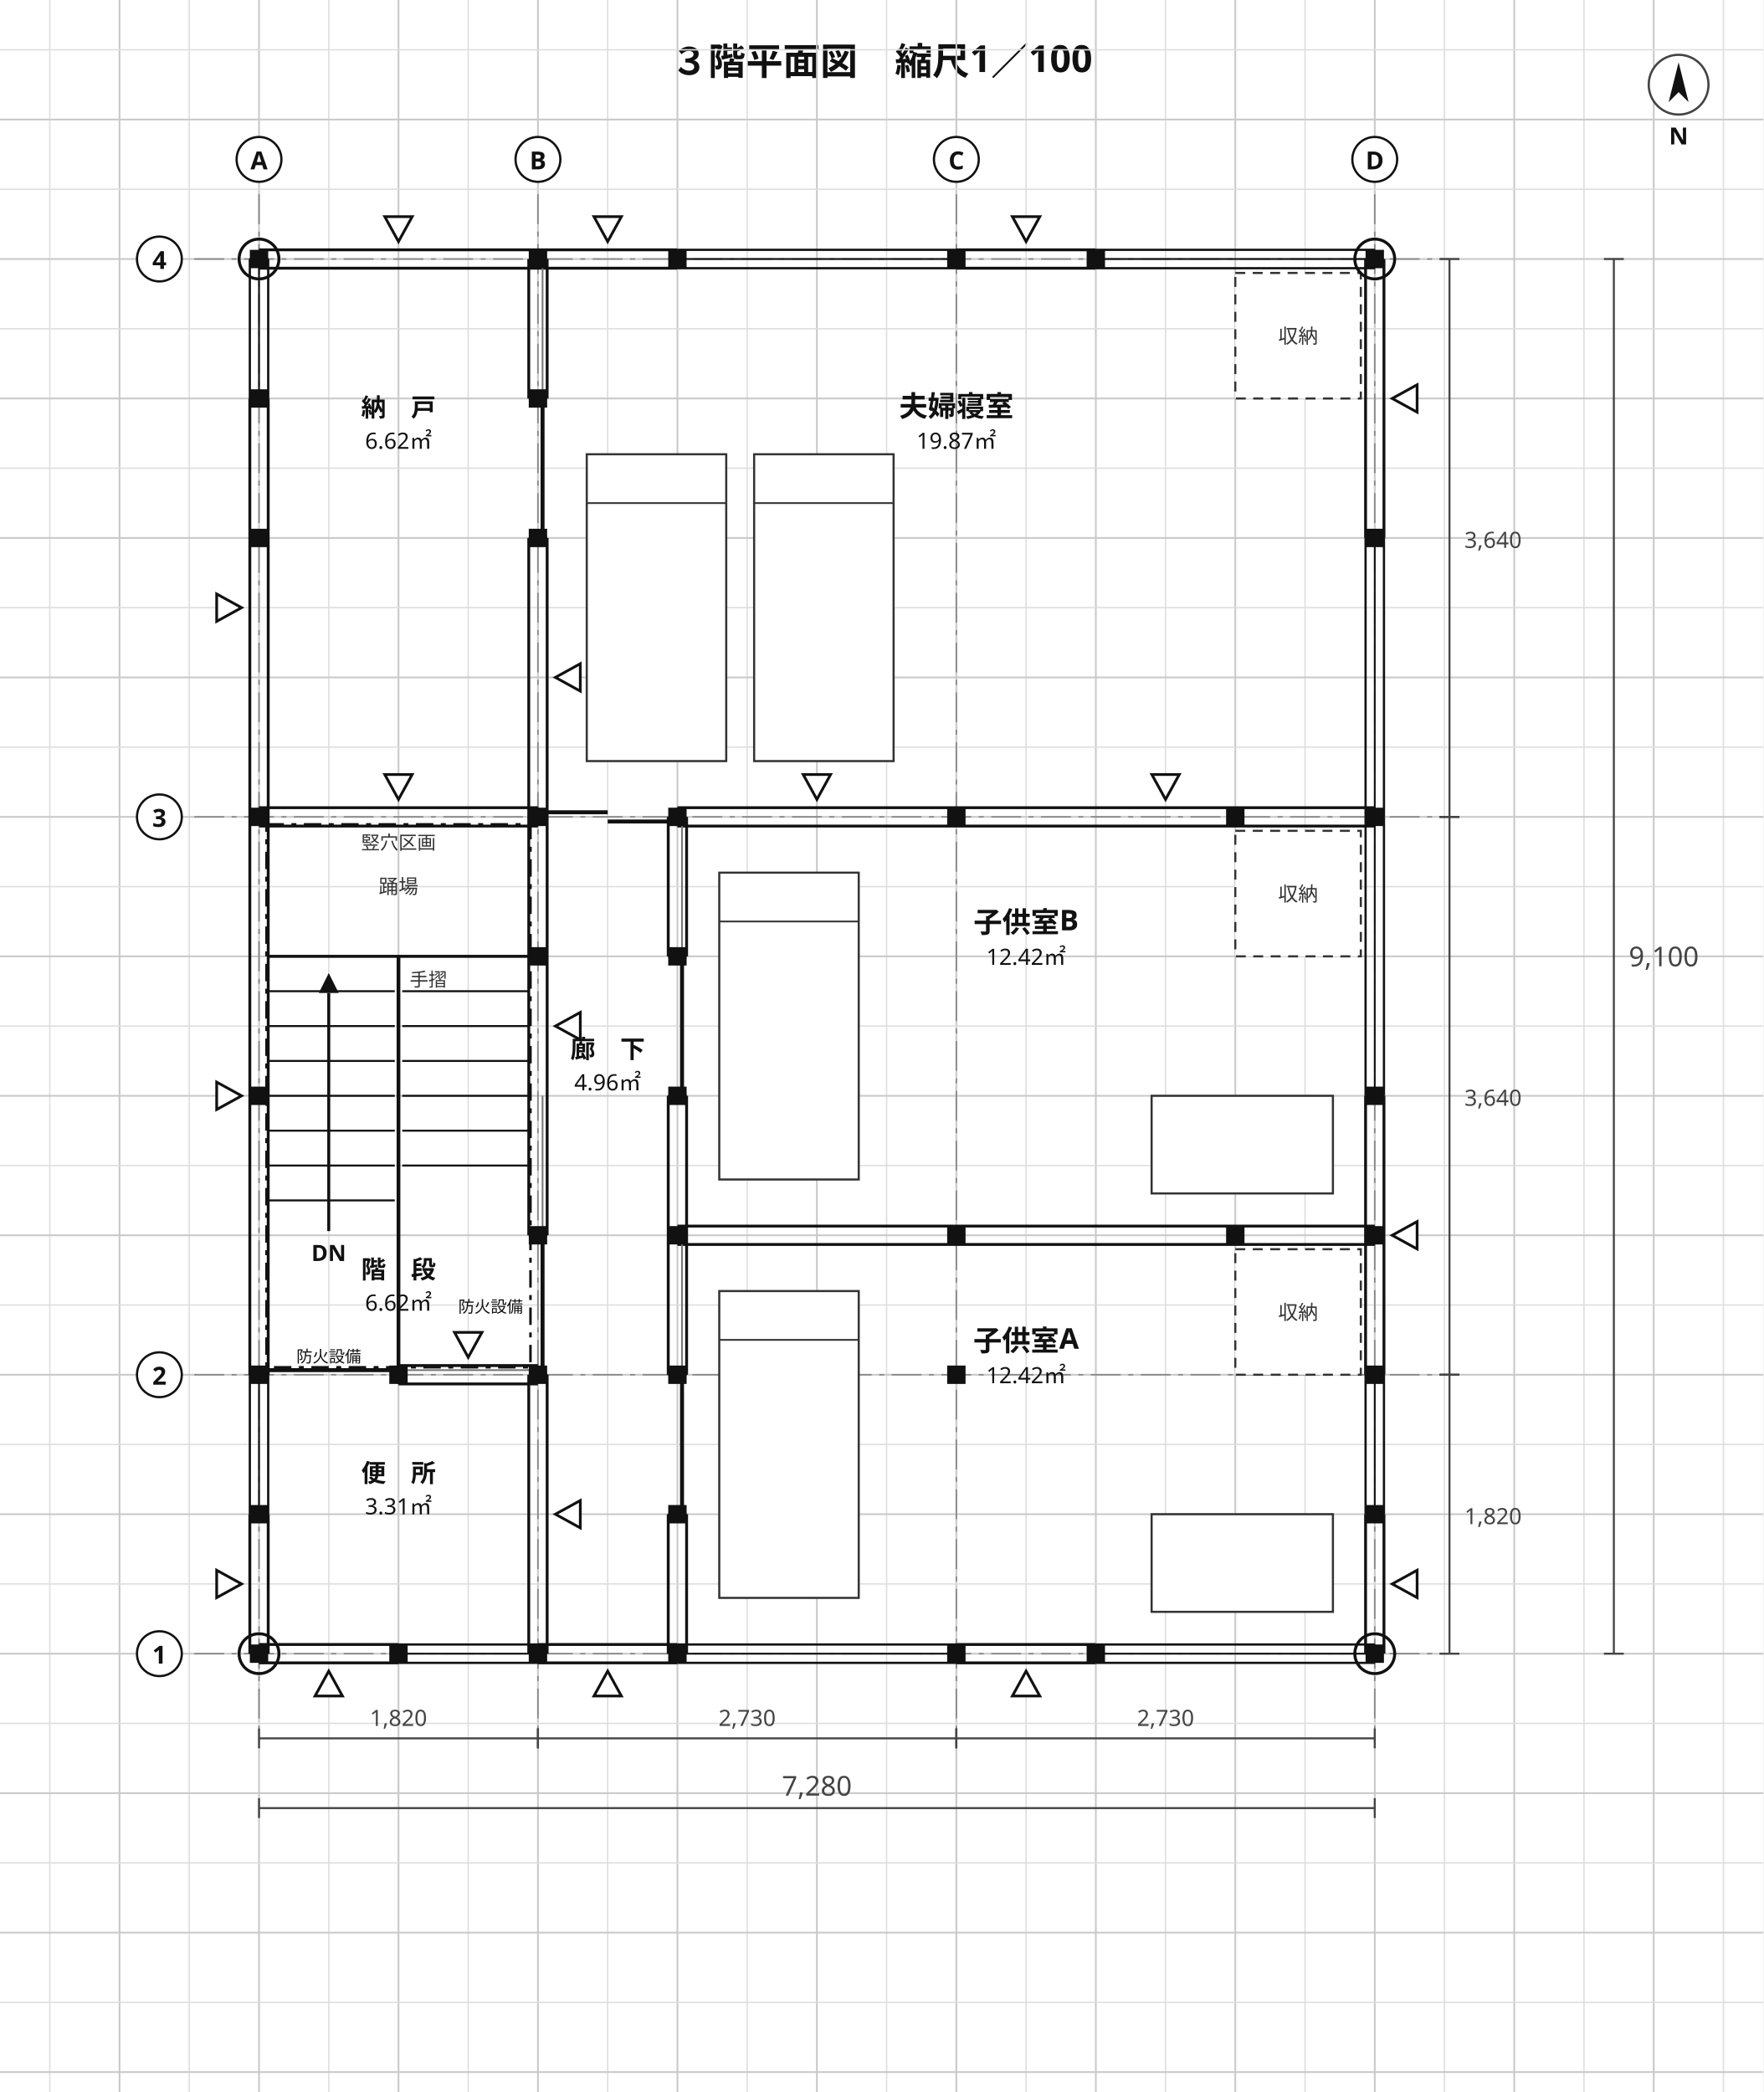
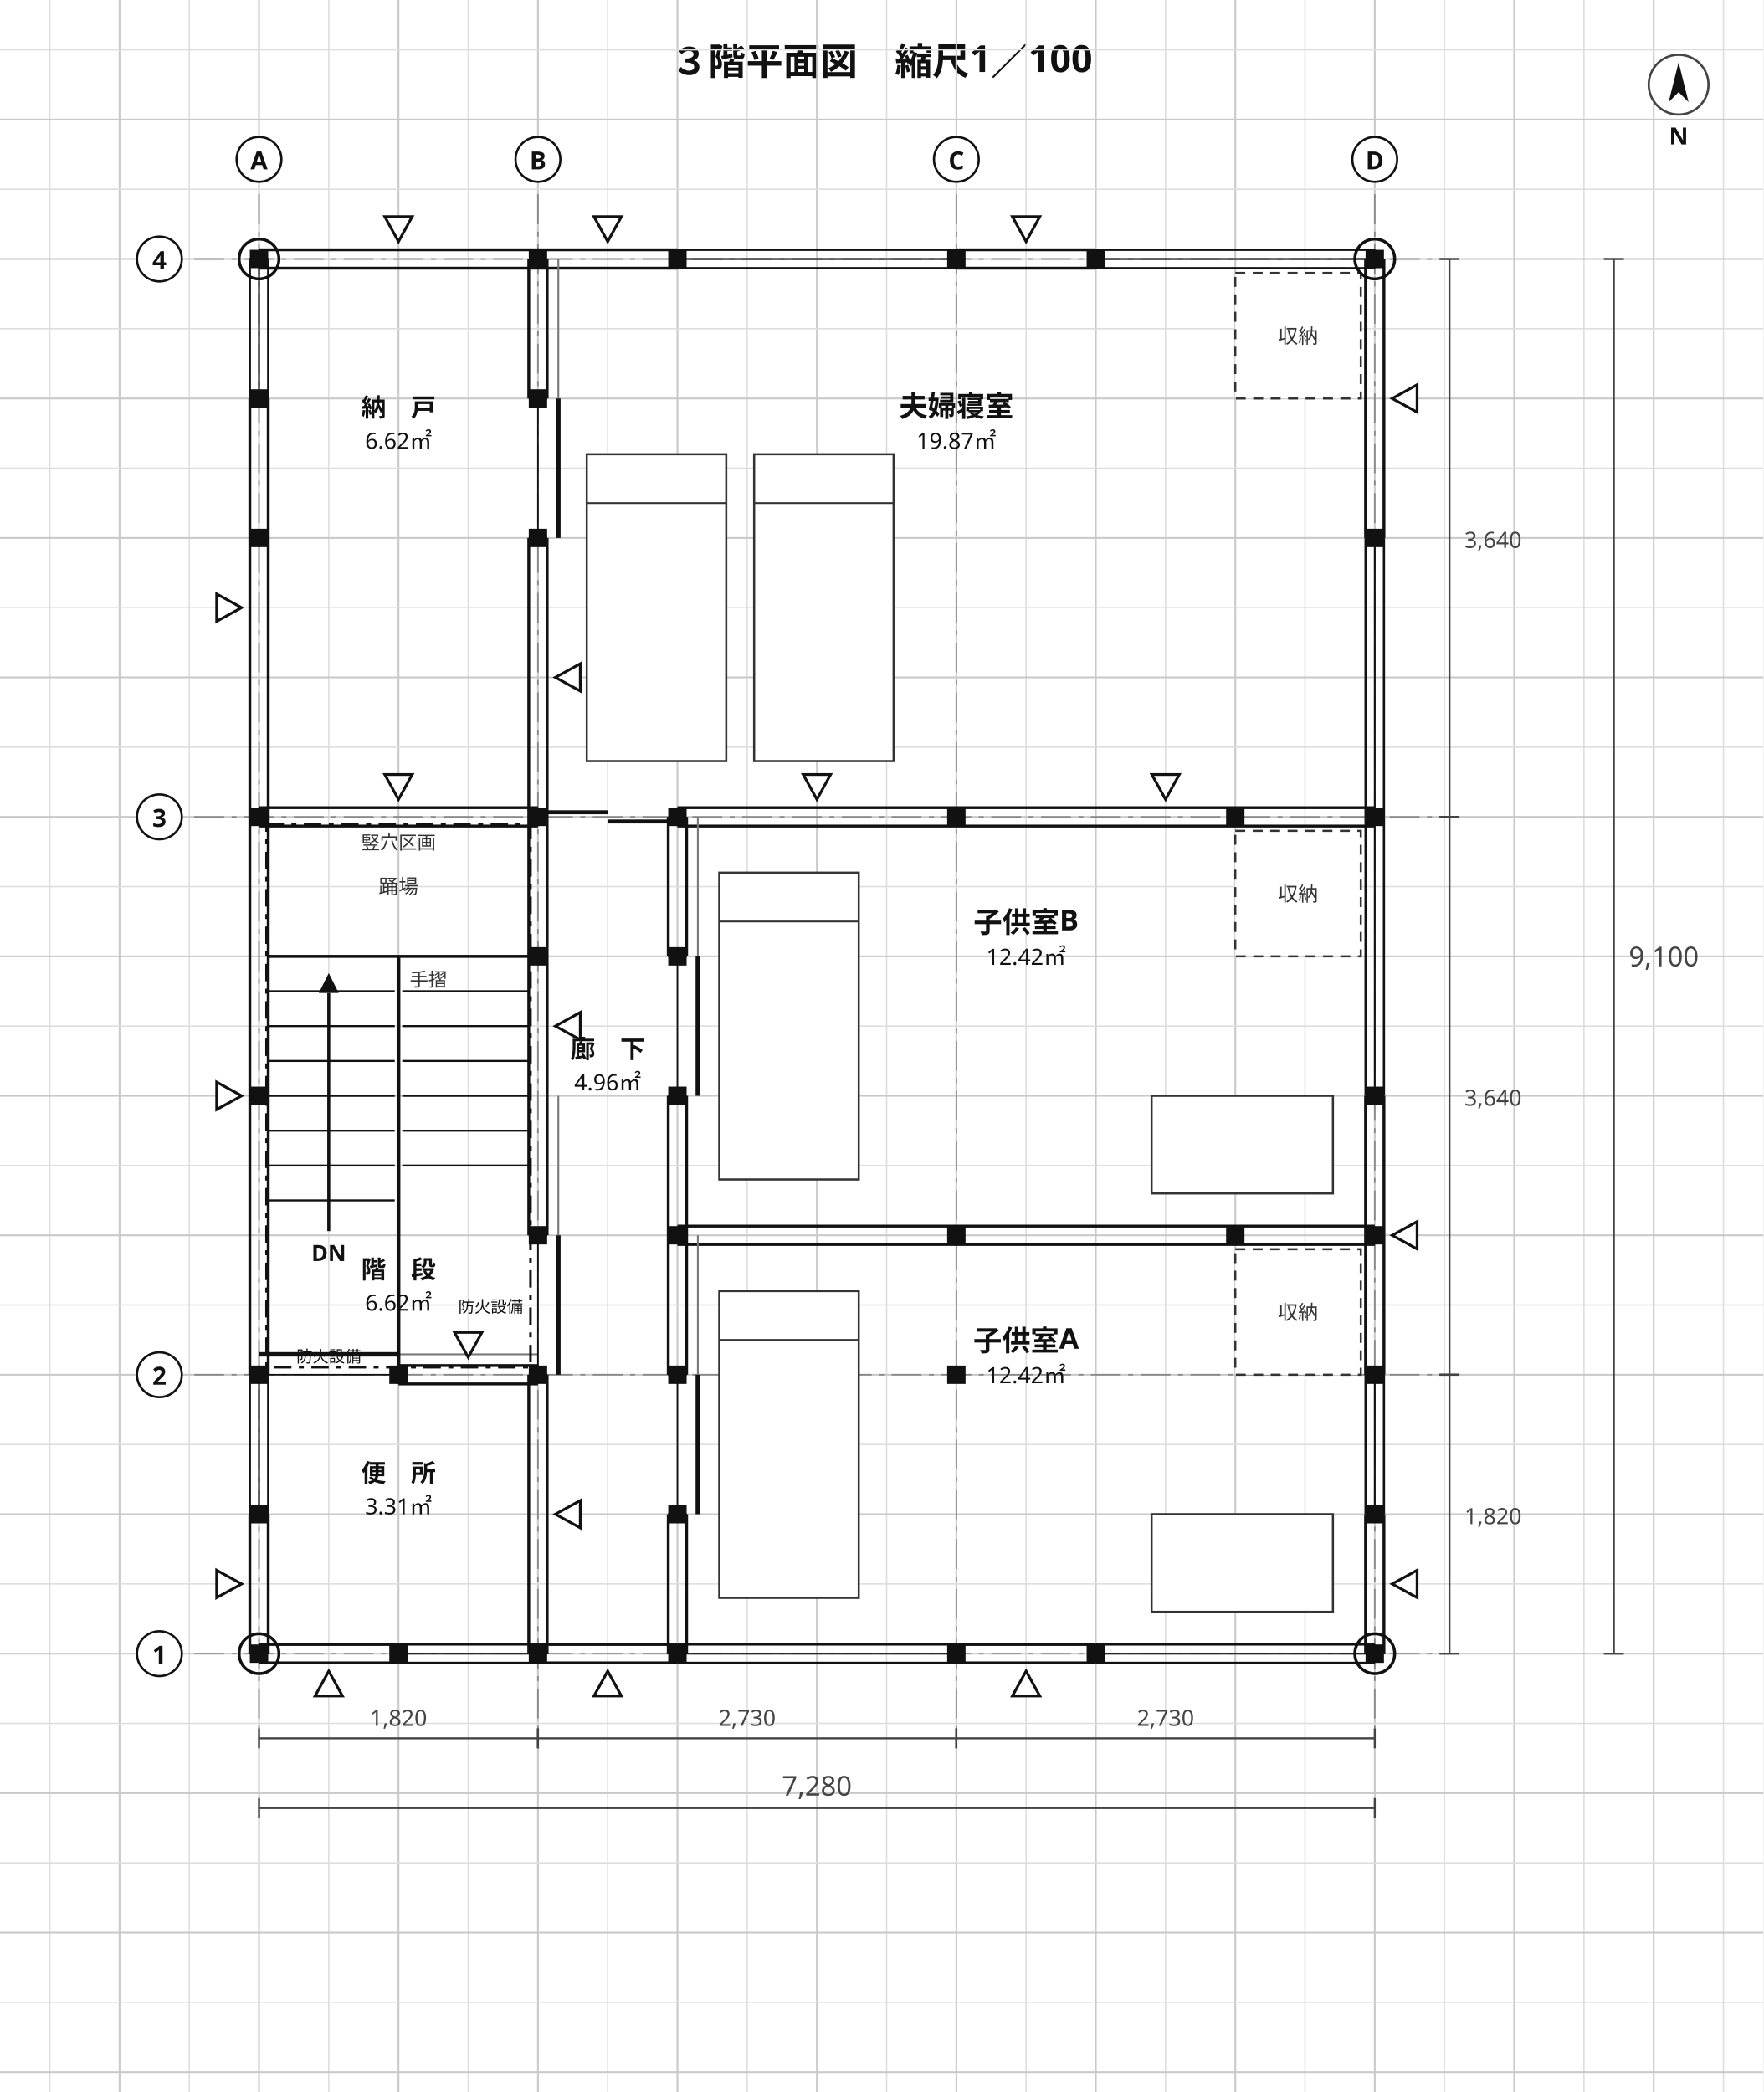
<svg xmlns="http://www.w3.org/2000/svg" viewBox="0 0 708 840" width="708" height="840" font-family="'Hiragino Sans','Hiragino Kaku Gothic ProN','Noto Sans JP','Yu Gothic',Meiryo,'IPAGothic',sans-serif">
  <rect width="708" height="840" fill="#ffffff" />
  <text x="354" y="30" font-size="15" text-anchor="middle" fill="#111" font-weight="700" font-family="'Hiragino Sans','Hiragino Kaku Gothic ProN','Noto Sans JP','Yu Gothic',Meiryo,'IPAGothic',sans-serif">３階平面図　縮尺1／100</text>
  <line x1="20" y1="0" x2="20" y2="840" stroke="#dedede" stroke-width="0.55" />
  <line x1="48" y1="0" x2="48" y2="840" stroke="#c9c9c9" stroke-width="0.7" />
  <line x1="76" y1="0" x2="76" y2="840" stroke="#dedede" stroke-width="0.55" />
  <line x1="104" y1="0" x2="104" y2="840" stroke="#c9c9c9" stroke-width="0.7" />
  <line x1="132" y1="0" x2="132" y2="840" stroke="#dedede" stroke-width="0.55" />
  <line x1="160" y1="0" x2="160" y2="840" stroke="#c9c9c9" stroke-width="0.7" />
  <line x1="188" y1="0" x2="188" y2="840" stroke="#dedede" stroke-width="0.55" />
  <line x1="216" y1="0" x2="216" y2="840" stroke="#c9c9c9" stroke-width="0.7" />
  <line x1="244" y1="0" x2="244" y2="840" stroke="#dedede" stroke-width="0.55" />
  <line x1="272" y1="0" x2="272" y2="840" stroke="#c9c9c9" stroke-width="0.7" />
  <line x1="300" y1="0" x2="300" y2="840" stroke="#dedede" stroke-width="0.55" />
  <line x1="328" y1="0" x2="328" y2="840" stroke="#c9c9c9" stroke-width="0.7" />
  <line x1="356" y1="0" x2="356" y2="840" stroke="#dedede" stroke-width="0.55" />
  <line x1="384" y1="0" x2="384" y2="840" stroke="#c9c9c9" stroke-width="0.7" />
  <line x1="412" y1="0" x2="412" y2="840" stroke="#dedede" stroke-width="0.55" />
  <line x1="440" y1="0" x2="440" y2="840" stroke="#c9c9c9" stroke-width="0.7" />
  <line x1="468" y1="0" x2="468" y2="840" stroke="#dedede" stroke-width="0.55" />
  <line x1="496" y1="0" x2="496" y2="840" stroke="#c9c9c9" stroke-width="0.7" />
  <line x1="524" y1="0" x2="524" y2="840" stroke="#dedede" stroke-width="0.55" />
  <line x1="552" y1="0" x2="552" y2="840" stroke="#c9c9c9" stroke-width="0.7" />
  <line x1="580" y1="0" x2="580" y2="840" stroke="#dedede" stroke-width="0.55" />
  <line x1="608" y1="0" x2="608" y2="840" stroke="#c9c9c9" stroke-width="0.7" />
  <line x1="636" y1="0" x2="636" y2="840" stroke="#dedede" stroke-width="0.55" />
  <line x1="664" y1="0" x2="664" y2="840" stroke="#c9c9c9" stroke-width="0.7" />
  <line x1="692" y1="0" x2="692" y2="840" stroke="#dedede" stroke-width="0.55" />
  <line x1="0" y1="20" x2="708" y2="20" stroke="#dedede" stroke-width="0.55" />
  <line x1="0" y1="48" x2="708" y2="48" stroke="#c9c9c9" stroke-width="0.7" />
  <line x1="0" y1="76" x2="708" y2="76" stroke="#dedede" stroke-width="0.55" />
  <line x1="0" y1="104" x2="708" y2="104" stroke="#c9c9c9" stroke-width="0.7" />
  <line x1="0" y1="132" x2="708" y2="132" stroke="#dedede" stroke-width="0.55" />
  <line x1="0" y1="160" x2="708" y2="160" stroke="#c9c9c9" stroke-width="0.7" />
  <line x1="0" y1="188" x2="708" y2="188" stroke="#dedede" stroke-width="0.55" />
  <line x1="0" y1="216" x2="708" y2="216" stroke="#c9c9c9" stroke-width="0.7" />
  <line x1="0" y1="244" x2="708" y2="244" stroke="#dedede" stroke-width="0.55" />
  <line x1="0" y1="272" x2="708" y2="272" stroke="#c9c9c9" stroke-width="0.7" />
  <line x1="0" y1="300" x2="708" y2="300" stroke="#dedede" stroke-width="0.55" />
  <line x1="0" y1="328" x2="708" y2="328" stroke="#c9c9c9" stroke-width="0.7" />
  <line x1="0" y1="356" x2="708" y2="356" stroke="#dedede" stroke-width="0.55" />
  <line x1="0" y1="384" x2="708" y2="384" stroke="#c9c9c9" stroke-width="0.7" />
  <line x1="0" y1="412" x2="708" y2="412" stroke="#dedede" stroke-width="0.55" />
  <line x1="0" y1="440" x2="708" y2="440" stroke="#c9c9c9" stroke-width="0.7" />
  <line x1="0" y1="468" x2="708" y2="468" stroke="#dedede" stroke-width="0.55" />
  <line x1="0" y1="496" x2="708" y2="496" stroke="#c9c9c9" stroke-width="0.7" />
  <line x1="0" y1="524" x2="708" y2="524" stroke="#dedede" stroke-width="0.55" />
  <line x1="0" y1="552" x2="708" y2="552" stroke="#c9c9c9" stroke-width="0.7" />
  <line x1="0" y1="580" x2="708" y2="580" stroke="#dedede" stroke-width="0.55" />
  <line x1="0" y1="608" x2="708" y2="608" stroke="#c9c9c9" stroke-width="0.7" />
  <line x1="0" y1="636" x2="708" y2="636" stroke="#dedede" stroke-width="0.55" />
  <line x1="0" y1="664" x2="708" y2="664" stroke="#c9c9c9" stroke-width="0.7" />
  <line x1="0" y1="692" x2="708" y2="692" stroke="#dedede" stroke-width="0.55" />
  <line x1="0" y1="720" x2="708" y2="720" stroke="#c9c9c9" stroke-width="0.7" />
  <line x1="0" y1="748" x2="708" y2="748" stroke="#dedede" stroke-width="0.55" />
  <line x1="0" y1="776" x2="708" y2="776" stroke="#c9c9c9" stroke-width="0.7" />
  <line x1="0" y1="804" x2="708" y2="804" stroke="#dedede" stroke-width="0.55" />
  <line x1="0" y1="832" x2="708" y2="832" stroke="#c9c9c9" stroke-width="0.7" />
  <line x1="104" y1="78" x2="104" y2="694" stroke="#888" stroke-width="0.6" stroke-dasharray="12 3 2 3" />
  <line x1="216" y1="78" x2="216" y2="694" stroke="#888" stroke-width="0.6" stroke-dasharray="12 3 2 3" />
  <line x1="384" y1="78" x2="384" y2="694" stroke="#888" stroke-width="0.6" stroke-dasharray="12 3 2 3" />
  <line x1="552" y1="78" x2="552" y2="694" stroke="#888" stroke-width="0.6" stroke-dasharray="12 3 2 3" />
  <line x1="78" y1="664" x2="582" y2="664" stroke="#888" stroke-width="0.6" stroke-dasharray="12 3 2 3" />
  <line x1="78" y1="552" x2="582" y2="552" stroke="#888" stroke-width="0.6" stroke-dasharray="12 3 2 3" />
  <line x1="78" y1="328" x2="582" y2="328" stroke="#888" stroke-width="0.6" stroke-dasharray="12 3 2 3" />
  <line x1="78" y1="104" x2="582" y2="104" stroke="#888" stroke-width="0.6" stroke-dasharray="12 3 2 3" />
  <line x1="100.31" y1="664" x2="100.31" y2="608" stroke="#111" stroke-width="1.15" />
  <line x1="107.69" y1="664" x2="107.69" y2="608" stroke="#111" stroke-width="1.15" />
  <line x1="100.31" y1="552" x2="100.31" y2="160" stroke="#111" stroke-width="1.15" />
  <line x1="107.69" y1="552" x2="107.69" y2="160" stroke="#111" stroke-width="1.15" />
  <line x1="212.31" y1="664" x2="212.31" y2="552" stroke="#111" stroke-width="1.15" />
  <line x1="219.69" y1="664" x2="219.69" y2="552" stroke="#111" stroke-width="1.15" />
  <line x1="212.31" y1="496" x2="212.31" y2="216" stroke="#111" stroke-width="1.15" />
  <line x1="219.69" y1="496" x2="219.69" y2="216" stroke="#111" stroke-width="1.15" />
  <line x1="212.31" y1="160" x2="212.31" y2="104" stroke="#111" stroke-width="1.15" />
  <line x1="219.69" y1="160" x2="219.69" y2="104" stroke="#111" stroke-width="1.15" />
  <line x1="104" y1="660.31" x2="160" y2="660.31" stroke="#111" stroke-width="1.15" />
  <line x1="104" y1="667.69" x2="160" y2="667.69" stroke="#111" stroke-width="1.15" />
  <line x1="216" y1="660.31" x2="272" y2="660.31" stroke="#111" stroke-width="1.15" />
  <line x1="216" y1="667.69" x2="272" y2="667.69" stroke="#111" stroke-width="1.15" />
  <line x1="384" y1="660.31" x2="440" y2="660.31" stroke="#111" stroke-width="1.15" />
  <line x1="384" y1="667.69" x2="440" y2="667.69" stroke="#111" stroke-width="1.15" />
  <line x1="160" y1="548.31" x2="216" y2="548.31" stroke="#111" stroke-width="1.15" />
  <line x1="160" y1="555.69" x2="216" y2="555.69" stroke="#111" stroke-width="1.15" />
  <line x1="104" y1="324.31" x2="216" y2="324.31" stroke="#111" stroke-width="1.15" />
  <line x1="104" y1="331.69" x2="216" y2="331.69" stroke="#111" stroke-width="1.15" />
  <line x1="272" y1="324.31" x2="552" y2="324.31" stroke="#111" stroke-width="1.15" />
  <line x1="272" y1="331.69" x2="552" y2="331.69" stroke="#111" stroke-width="1.15" />
  <line x1="104" y1="100.31" x2="272" y2="100.31" stroke="#111" stroke-width="1.15" />
  <line x1="104" y1="107.69" x2="272" y2="107.69" stroke="#111" stroke-width="1.15" />
  <line x1="384" y1="100.31" x2="440" y2="100.31" stroke="#111" stroke-width="1.15" />
  <line x1="384" y1="107.69" x2="440" y2="107.69" stroke="#111" stroke-width="1.15" />
  <line x1="268.31" y1="664" x2="268.31" y2="608" stroke="#111" stroke-width="1.15" />
  <line x1="275.69" y1="664" x2="275.69" y2="608" stroke="#111" stroke-width="1.15" />
  <line x1="268.31" y1="552" x2="268.31" y2="440" stroke="#111" stroke-width="1.15" />
  <line x1="275.69" y1="552" x2="275.69" y2="440" stroke="#111" stroke-width="1.15" />
  <line x1="268.31" y1="384" x2="268.31" y2="328" stroke="#111" stroke-width="1.15" />
  <line x1="275.69" y1="384" x2="275.69" y2="328" stroke="#111" stroke-width="1.15" />
  <line x1="548.31" y1="664" x2="548.31" y2="608" stroke="#111" stroke-width="1.15" />
  <line x1="555.69" y1="664" x2="555.69" y2="608" stroke="#111" stroke-width="1.15" />
  <line x1="548.31" y1="552" x2="548.31" y2="440" stroke="#111" stroke-width="1.15" />
  <line x1="555.69" y1="552" x2="555.69" y2="440" stroke="#111" stroke-width="1.15" />
  <line x1="548.31" y1="216" x2="548.31" y2="104" stroke="#111" stroke-width="1.15" />
  <line x1="555.69" y1="216" x2="555.69" y2="104" stroke="#111" stroke-width="1.15" />
  <line x1="272" y1="492.31" x2="552" y2="492.31" stroke="#111" stroke-width="1.15" />
  <line x1="272" y1="499.69" x2="552" y2="499.69" stroke="#111" stroke-width="1.15" />
  <line x1="272" y1="660.31" x2="384" y2="660.31" stroke="#111" stroke-width="0.9" />
  <line x1="272" y1="667.69" x2="384" y2="667.69" stroke="#111" stroke-width="0.9" />
  <line x1="272" y1="664" x2="384" y2="664" stroke="#111" stroke-width="0.7" />
  <line x1="272" y1="660.31" x2="272" y2="667.69" stroke="#111" stroke-width="1.0" />
  <line x1="384" y1="660.31" x2="384" y2="667.69" stroke="#111" stroke-width="1.0" />
  <line x1="440" y1="660.31" x2="552" y2="660.31" stroke="#111" stroke-width="0.9" />
  <line x1="440" y1="667.69" x2="552" y2="667.69" stroke="#111" stroke-width="0.9" />
  <line x1="440" y1="664" x2="552" y2="664" stroke="#111" stroke-width="0.7" />
  <line x1="440" y1="660.31" x2="440" y2="667.69" stroke="#111" stroke-width="1.0" />
  <line x1="552" y1="660.31" x2="552" y2="667.69" stroke="#111" stroke-width="1.0" />
  <line x1="160" y1="660.31" x2="216" y2="660.31" stroke="#111" stroke-width="0.9" />
  <line x1="160" y1="667.69" x2="216" y2="667.69" stroke="#111" stroke-width="0.9" />
  <line x1="160" y1="664" x2="216" y2="664" stroke="#111" stroke-width="0.7" />
  <line x1="160" y1="660.31" x2="160" y2="667.69" stroke="#111" stroke-width="1.0" />
  <line x1="216" y1="660.31" x2="216" y2="667.69" stroke="#111" stroke-width="1.0" />
  <line x1="548.31" y1="608" x2="548.31" y2="552" stroke="#111" stroke-width="0.9" />
  <line x1="555.69" y1="608" x2="555.69" y2="552" stroke="#111" stroke-width="0.9" />
  <line x1="552" y1="608" x2="552" y2="552" stroke="#111" stroke-width="0.7" />
  <line x1="548.31" y1="608" x2="555.69" y2="608" stroke="#111" stroke-width="1.0" />
  <line x1="548.31" y1="552" x2="555.69" y2="552" stroke="#111" stroke-width="1.0" />
  <line x1="548.31" y1="440" x2="548.31" y2="328" stroke="#111" stroke-width="0.9" />
  <line x1="555.69" y1="440" x2="555.69" y2="328" stroke="#111" stroke-width="0.9" />
  <line x1="552" y1="440" x2="552" y2="328" stroke="#111" stroke-width="0.7" />
  <line x1="548.31" y1="440" x2="555.69" y2="440" stroke="#111" stroke-width="1.0" />
  <line x1="548.31" y1="328" x2="555.69" y2="328" stroke="#111" stroke-width="1.0" />
  <line x1="548.31" y1="328" x2="548.31" y2="216" stroke="#111" stroke-width="0.9" />
  <line x1="555.69" y1="328" x2="555.69" y2="216" stroke="#111" stroke-width="0.9" />
  <line x1="552" y1="328" x2="552" y2="216" stroke="#111" stroke-width="0.7" />
  <line x1="548.31" y1="328" x2="555.69" y2="328" stroke="#111" stroke-width="1.0" />
  <line x1="548.31" y1="216" x2="555.69" y2="216" stroke="#111" stroke-width="1.0" />
  <line x1="272" y1="100.31" x2="384" y2="100.31" stroke="#111" stroke-width="0.9" />
  <line x1="272" y1="107.69" x2="384" y2="107.69" stroke="#111" stroke-width="0.9" />
  <line x1="272" y1="104" x2="384" y2="104" stroke="#111" stroke-width="0.7" />
  <line x1="272" y1="100.31" x2="272" y2="107.69" stroke="#111" stroke-width="1.0" />
  <line x1="384" y1="100.31" x2="384" y2="107.69" stroke="#111" stroke-width="1.0" />
  <line x1="440" y1="100.31" x2="552" y2="100.31" stroke="#111" stroke-width="0.9" />
  <line x1="440" y1="107.69" x2="552" y2="107.69" stroke="#111" stroke-width="0.9" />
  <line x1="440" y1="104" x2="552" y2="104" stroke="#111" stroke-width="0.7" />
  <line x1="440" y1="100.31" x2="440" y2="107.69" stroke="#111" stroke-width="1.0" />
  <line x1="552" y1="100.31" x2="552" y2="107.69" stroke="#111" stroke-width="1.0" />
  <line x1="100.31" y1="608" x2="100.31" y2="552" stroke="#111" stroke-width="0.9" />
  <line x1="107.69" y1="608" x2="107.69" y2="552" stroke="#111" stroke-width="0.9" />
  <line x1="104" y1="608" x2="104" y2="552" stroke="#111" stroke-width="0.7" />
  <line x1="100.31" y1="608" x2="107.69" y2="608" stroke="#111" stroke-width="1.0" />
  <line x1="100.31" y1="552" x2="107.69" y2="552" stroke="#111" stroke-width="1.0" />
  <line x1="100.31" y1="160" x2="100.31" y2="104" stroke="#111" stroke-width="0.9" />
  <line x1="107.69" y1="160" x2="107.69" y2="104" stroke="#111" stroke-width="0.9" />
  <line x1="104" y1="160" x2="104" y2="104" stroke="#111" stroke-width="0.7" />
  <line x1="100.31" y1="160" x2="107.69" y2="160" stroke="#111" stroke-width="1.0" />
  <line x1="100.31" y1="104" x2="107.69" y2="104" stroke="#111" stroke-width="1.0" />
  <line x1="104" y1="548.31" x2="104" y2="555.69" stroke="#111" stroke-width="1.0" />
  <line x1="160" y1="548.31" x2="160" y2="555.69" stroke="#111" stroke-width="1.0" />
-   <line x1="104" y1="550.15" x2="160" y2="550.15" stroke="#111" stroke-width="1.6" />
-   <line x1="160" y1="550.15" x2="216" y2="550.15" stroke="#777" stroke-width="0.7" />
+   <line x1="104" y1="552" x2="160" y2="552" stroke="#111" stroke-width="0.6" />
+   <line x1="104" y1="543.81" x2="160" y2="543.81" stroke="#111" stroke-width="1.8" />
+   <line x1="160" y1="543.81" x2="216" y2="543.81" stroke="#777" stroke-width="0.7" />
  <text x="132" y="547" font-size="6.5" text-anchor="middle" fill="#111" font-weight="400" font-family="'Hiragino Sans','Hiragino Kaku Gothic ProN','Noto Sans JP','Yu Gothic',Meiryo,'IPAGothic',sans-serif">防火設備</text>
  <line x1="212.31" y1="552" x2="219.69" y2="552" stroke="#111" stroke-width="1.0" />
  <line x1="212.31" y1="496" x2="219.69" y2="496" stroke="#111" stroke-width="1.0" />
-   <line x1="217.85" y1="552" x2="217.85" y2="496" stroke="#111" stroke-width="1.6" />
-   <line x1="217.85" y1="496" x2="217.85" y2="440" stroke="#777" stroke-width="0.7" />
+   <line x1="216" y1="552" x2="216" y2="496" stroke="#111" stroke-width="0.6" />
+   <line x1="224.19" y1="552" x2="224.19" y2="496" stroke="#111" stroke-width="1.8" />
+   <line x1="224.19" y1="496" x2="224.19" y2="440" stroke="#777" stroke-width="0.7" />
  <text x="210" y="527" font-size="6.5" text-anchor="end" fill="#111" font-weight="400" font-family="'Hiragino Sans','Hiragino Kaku Gothic ProN','Noto Sans JP','Yu Gothic',Meiryo,'IPAGothic',sans-serif">防火設備</text>
  <line x1="212.31" y1="216" x2="219.69" y2="216" stroke="#111" stroke-width="1.0" />
  <line x1="212.31" y1="160" x2="219.69" y2="160" stroke="#111" stroke-width="1.0" />
-   <line x1="217.85" y1="216" x2="217.85" y2="160" stroke="#111" stroke-width="1.6" />
-   <line x1="217.85" y1="160" x2="217.85" y2="104" stroke="#777" stroke-width="0.7" />
+   <line x1="216" y1="216" x2="216" y2="160" stroke="#111" stroke-width="0.6" />
+   <line x1="224.19" y1="216" x2="224.19" y2="160" stroke="#111" stroke-width="1.8" />
+   <line x1="224.19" y1="160" x2="224.19" y2="104" stroke="#777" stroke-width="0.7" />
  <line x1="268.31" y1="608" x2="275.69" y2="608" stroke="#111" stroke-width="1.0" />
  <line x1="268.31" y1="552" x2="275.69" y2="552" stroke="#111" stroke-width="1.0" />
-   <line x1="273.85" y1="608" x2="273.85" y2="552" stroke="#111" stroke-width="1.6" />
-   <line x1="273.85" y1="552" x2="273.85" y2="496" stroke="#777" stroke-width="0.7" />
+   <line x1="272" y1="608" x2="272" y2="552" stroke="#111" stroke-width="0.6" />
+   <line x1="280.19" y1="608" x2="280.19" y2="552" stroke="#111" stroke-width="1.8" />
+   <line x1="280.19" y1="552" x2="280.19" y2="496" stroke="#777" stroke-width="0.7" />
  <line x1="268.31" y1="440" x2="275.69" y2="440" stroke="#111" stroke-width="1.0" />
  <line x1="268.31" y1="384" x2="275.69" y2="384" stroke="#111" stroke-width="1.0" />
-   <line x1="273.85" y1="440" x2="273.85" y2="384" stroke="#111" stroke-width="1.6" />
-   <line x1="273.85" y1="384" x2="273.85" y2="328" stroke="#777" stroke-width="0.7" />
+   <line x1="272" y1="440" x2="272" y2="384" stroke="#111" stroke-width="0.6" />
+   <line x1="280.19" y1="440" x2="280.19" y2="384" stroke="#111" stroke-width="1.8" />
+   <line x1="280.19" y1="384" x2="280.19" y2="328" stroke="#777" stroke-width="0.7" />
  <line x1="216" y1="326.15" x2="244" y2="326.15" stroke="#111" stroke-width="1.6" />
  <line x1="244" y1="329.85" x2="272" y2="329.85" stroke="#111" stroke-width="1.6" />
  <line x1="216" y1="324.31" x2="216" y2="331.69" stroke="#111" stroke-width="1.0" />
  <line x1="272" y1="324.31" x2="272" y2="331.69" stroke="#111" stroke-width="1.0" />
  <rect x="288.8" y="518.4" width="56" height="123.2" fill="#fff" stroke="#333" stroke-width="0.85" />
  <line x1="288.8" y1="538" x2="344.8" y2="538" stroke="#333" stroke-width="0.7" />
  <rect x="462.4" y="608" width="72.8" height="39.2" fill="#fff" stroke="#333" stroke-width="0.85" />
  <rect x="496" y="501.6" width="50.4" height="50.4" fill="#fff" stroke="#333" stroke-width="0.85" stroke-dasharray="4 3" />
  <text x="521.2" y="529.8" font-size="8" text-anchor="middle" fill="#333" font-weight="400" font-family="'Hiragino Sans','Hiragino Kaku Gothic ProN','Noto Sans JP','Yu Gothic',Meiryo,'IPAGothic',sans-serif">収納</text>
  <rect x="288.8" y="350.4" width="56" height="123.2" fill="#fff" stroke="#333" stroke-width="0.85" />
  <line x1="288.8" y1="370" x2="344.8" y2="370" stroke="#333" stroke-width="0.7" />
  <rect x="462.4" y="440" width="72.8" height="39.2" fill="#fff" stroke="#333" stroke-width="0.85" />
  <rect x="496" y="333.6" width="50.4" height="50.4" fill="#fff" stroke="#333" stroke-width="0.85" stroke-dasharray="4 3" />
  <text x="521.2" y="361.8" font-size="8" text-anchor="middle" fill="#333" font-weight="400" font-family="'Hiragino Sans','Hiragino Kaku Gothic ProN','Noto Sans JP','Yu Gothic',Meiryo,'IPAGothic',sans-serif">収納</text>
  <rect x="235.6" y="182.4" width="56" height="123.2" fill="#fff" stroke="#333" stroke-width="0.85" />
  <line x1="235.6" y1="202" x2="291.6" y2="202" stroke="#333" stroke-width="0.7" />
  <rect x="302.8" y="182.4" width="56" height="123.2" fill="#fff" stroke="#333" stroke-width="0.85" />
  <line x1="302.8" y1="202" x2="358.8" y2="202" stroke="#333" stroke-width="0.7" />
  <rect x="496" y="109.6" width="50.4" height="50.4" fill="#fff" stroke="#333" stroke-width="0.85" stroke-dasharray="4 3" />
  <text x="521.2" y="137.8" font-size="8" text-anchor="middle" fill="#333" font-weight="400" font-family="'Hiragino Sans','Hiragino Kaku Gothic ProN','Noto Sans JP','Yu Gothic',Meiryo,'IPAGothic',sans-serif">収納</text>
  <line x1="107.69" y1="384" x2="212.31" y2="384" stroke="#111" stroke-width="1.2" />
  <text x="160" y="358.8" font-size="8" text-anchor="middle" fill="#333" font-weight="400" font-family="'Hiragino Sans','Hiragino Kaku Gothic ProN','Noto Sans JP','Yu Gothic',Meiryo,'IPAGothic',sans-serif">踊場</text>
  <line x1="160" y1="552" x2="160" y2="384" stroke="#111" stroke-width="1.5" />
  <text x="172" y="396" font-size="7.5" text-anchor="middle" fill="#333" font-weight="400" font-family="'Hiragino Sans','Hiragino Kaku Gothic ProN','Noto Sans JP','Yu Gothic',Meiryo,'IPAGothic',sans-serif">手摺</text>
  <line x1="161.5" y1="398" x2="212.31" y2="398" stroke="#111" stroke-width="0.8" />
  <line x1="161.5" y1="412" x2="212.31" y2="412" stroke="#111" stroke-width="0.8" />
  <line x1="161.5" y1="426" x2="212.31" y2="426" stroke="#111" stroke-width="0.8" />
  <line x1="161.5" y1="440" x2="212.31" y2="440" stroke="#111" stroke-width="0.8" />
  <line x1="161.5" y1="454" x2="212.31" y2="454" stroke="#111" stroke-width="0.8" />
  <line x1="161.5" y1="468" x2="212.31" y2="468" stroke="#111" stroke-width="0.8" />
  <line x1="107.69" y1="398" x2="158.5" y2="398" stroke="#111" stroke-width="0.8" />
  <line x1="107.69" y1="412" x2="158.5" y2="412" stroke="#111" stroke-width="0.8" />
  <line x1="107.69" y1="426" x2="158.5" y2="426" stroke="#111" stroke-width="0.8" />
  <line x1="107.69" y1="440" x2="158.5" y2="440" stroke="#111" stroke-width="0.8" />
  <line x1="107.69" y1="454" x2="158.5" y2="454" stroke="#111" stroke-width="0.8" />
  <line x1="107.69" y1="468" x2="158.5" y2="468" stroke="#111" stroke-width="0.8" />
  <line x1="107.69" y1="482" x2="158.5" y2="482" stroke="#111" stroke-width="0.8" />
  <line x1="132" y1="494.32" x2="132" y2="398.72" stroke="#111" stroke-width="1.2" />
  <polygon points="132,390.72 128,398.72 136,398.72" fill="#111" />
  <text x="132" y="506.32" font-size="9" text-anchor="middle" fill="#111" font-weight="700" font-family="'Hiragino Sans','Hiragino Kaku Gothic ProN','Noto Sans JP','Yu Gothic',Meiryo,'IPAGothic',sans-serif">DN</text>
  <rect x="107" y="331" width="106" height="218" fill="none" stroke="#111" stroke-width="1.0" stroke-dasharray="7 3 2 3" />
  <text x="160" y="341" font-size="7.5" text-anchor="middle" fill="#333" font-weight="400" font-family="'Hiragino Sans','Hiragino Kaku Gothic ProN','Noto Sans JP','Yu Gothic',Meiryo,'IPAGothic',sans-serif">竪穴区画</text>
  <polygon points="97,636 87,630.5 87,641.5" fill="#fff" stroke="#111" stroke-width="1.1" />
  <polygon points="97,440 87,434.5 87,445.5" fill="#fff" stroke="#111" stroke-width="1.1" />
  <polygon points="97,244 87,238.5 87,249.5" fill="#fff" stroke="#111" stroke-width="1.1" />
  <polygon points="223,608 233,602.5 233,613.5" fill="#fff" stroke="#111" stroke-width="1.1" />
  <polygon points="223,412 233,406.5 233,417.5" fill="#fff" stroke="#111" stroke-width="1.1" />
  <polygon points="223,272 233,266.5 233,277.5" fill="#fff" stroke="#111" stroke-width="1.1" />
  <polygon points="559,636 569,630.5 569,641.5" fill="#fff" stroke="#111" stroke-width="1.1" />
  <polygon points="559,496 569,490.5 569,501.5" fill="#fff" stroke="#111" stroke-width="1.1" />
  <polygon points="559,160 569,154.5 569,165.5" fill="#fff" stroke="#111" stroke-width="1.1" />
  <polygon points="132,671 126.5,681 137.5,681" fill="#fff" stroke="#111" stroke-width="1.1" />
  <polygon points="244,671 238.5,681 249.5,681" fill="#fff" stroke="#111" stroke-width="1.1" />
  <polygon points="412,671 406.5,681 417.5,681" fill="#fff" stroke="#111" stroke-width="1.1" />
  <polygon points="188,545 182.5,535 193.5,535" fill="#fff" stroke="#111" stroke-width="1.1" />
  <polygon points="160,321 154.5,311 165.5,311" fill="#fff" stroke="#111" stroke-width="1.1" />
  <polygon points="328,321 322.5,311 333.5,311" fill="#fff" stroke="#111" stroke-width="1.1" />
  <polygon points="468,321 462.5,311 473.5,311" fill="#fff" stroke="#111" stroke-width="1.1" />
  <polygon points="160,97 154.5,87 165.5,87" fill="#fff" stroke="#111" stroke-width="1.1" />
  <polygon points="244,97 238.5,87 249.5,87" fill="#fff" stroke="#111" stroke-width="1.1" />
  <polygon points="412,97 406.5,87 417.5,87" fill="#fff" stroke="#111" stroke-width="1.1" />
  <rect x="100.31" y="604.31" width="7.38" height="7.38" fill="#111" />
  <rect x="100.31" y="548.31" width="7.38" height="7.38" fill="#111" />
  <rect x="100.31" y="436.31" width="7.38" height="7.38" fill="#111" />
  <rect x="100.31" y="324.31" width="7.38" height="7.38" fill="#111" />
  <rect x="100.31" y="212.31" width="7.38" height="7.38" fill="#111" />
  <rect x="100.31" y="156.31" width="7.38" height="7.38" fill="#111" />
  <rect x="156.31" y="660.31" width="7.38" height="7.38" fill="#111" />
  <rect x="156.31" y="548.31" width="7.38" height="7.38" fill="#111" />
  <rect x="212.31" y="660.31" width="7.38" height="7.38" fill="#111" />
  <rect x="212.31" y="548.31" width="7.38" height="7.38" fill="#111" />
  <rect x="212.31" y="492.31" width="7.38" height="7.38" fill="#111" />
  <rect x="212.31" y="380.31" width="7.38" height="7.38" fill="#111" />
  <rect x="212.31" y="324.31" width="7.38" height="7.38" fill="#111" />
  <rect x="212.31" y="212.31" width="7.38" height="7.38" fill="#111" />
  <rect x="212.31" y="156.31" width="7.38" height="7.38" fill="#111" />
  <rect x="212.31" y="100.31" width="7.38" height="7.38" fill="#111" />
  <rect x="268.31" y="660.31" width="7.38" height="7.38" fill="#111" />
  <rect x="268.31" y="604.31" width="7.38" height="7.38" fill="#111" />
  <rect x="268.31" y="548.31" width="7.38" height="7.38" fill="#111" />
  <rect x="268.31" y="492.31" width="7.38" height="7.38" fill="#111" />
  <rect x="268.31" y="436.31" width="7.38" height="7.38" fill="#111" />
  <rect x="268.31" y="380.31" width="7.38" height="7.38" fill="#111" />
  <rect x="268.31" y="324.31" width="7.38" height="7.38" fill="#111" />
  <rect x="268.31" y="100.31" width="7.38" height="7.38" fill="#111" />
  <rect x="380.31" y="660.31" width="7.38" height="7.38" fill="#111" />
  <rect x="380.31" y="548.31" width="7.38" height="7.38" fill="#111" />
  <rect x="380.31" y="492.31" width="7.38" height="7.38" fill="#111" />
  <rect x="380.31" y="324.31" width="7.38" height="7.38" fill="#111" />
  <rect x="380.31" y="100.31" width="7.38" height="7.38" fill="#111" />
  <rect x="436.31" y="660.31" width="7.38" height="7.38" fill="#111" />
  <rect x="436.31" y="100.31" width="7.38" height="7.38" fill="#111" />
  <rect x="492.31" y="492.31" width="7.38" height="7.38" fill="#111" />
  <rect x="492.31" y="324.31" width="7.38" height="7.38" fill="#111" />
  <rect x="548.31" y="604.31" width="7.38" height="7.38" fill="#111" />
  <rect x="548.31" y="548.31" width="7.38" height="7.38" fill="#111" />
  <rect x="548.31" y="492.31" width="7.38" height="7.38" fill="#111" />
  <rect x="548.31" y="436.31" width="7.38" height="7.38" fill="#111" />
  <rect x="548.31" y="324.31" width="7.38" height="7.38" fill="#111" />
  <rect x="548.31" y="212.31" width="7.38" height="7.38" fill="#111" />
  <rect x="100.31" y="660.31" width="7.38" height="7.38" fill="#111" />
  <circle cx="104" cy="664" r="8" fill="none" stroke="#111" stroke-width="1.2" />
  <rect x="100.31" y="100.31" width="7.38" height="7.38" fill="#111" />
  <circle cx="104" cy="104" r="8" fill="none" stroke="#111" stroke-width="1.2" />
  <rect x="548.31" y="660.31" width="7.38" height="7.38" fill="#111" />
  <circle cx="552" cy="664" r="8" fill="none" stroke="#111" stroke-width="1.2" />
  <rect x="548.31" y="100.31" width="7.38" height="7.38" fill="#111" />
  <circle cx="552" cy="104" r="8" fill="none" stroke="#111" stroke-width="1.2" />
  <text x="160" y="595.04" font-size="10" text-anchor="middle" fill="#111" font-weight="700" font-family="'Hiragino Sans','Hiragino Kaku Gothic ProN','Noto Sans JP','Yu Gothic',Meiryo,'IPAGothic',sans-serif">便　所</text>
  <text x="160" y="608.04" font-size="9" text-anchor="middle" fill="#111" font-weight="400" font-family="'Hiragino Sans','Hiragino Kaku Gothic ProN','Noto Sans JP','Yu Gothic',Meiryo,'IPAGothic',sans-serif">3.31㎡</text>
  <text x="160" y="513.28" font-size="10" text-anchor="middle" fill="#111" font-weight="700" font-family="'Hiragino Sans','Hiragino Kaku Gothic ProN','Noto Sans JP','Yu Gothic',Meiryo,'IPAGothic',sans-serif">階　段</text>
  <text x="160" y="526.28" font-size="9" text-anchor="middle" fill="#111" font-weight="400" font-family="'Hiragino Sans','Hiragino Kaku Gothic ProN','Noto Sans JP','Yu Gothic',Meiryo,'IPAGothic',sans-serif">6.62㎡</text>
  <text x="160" y="167.2" font-size="10" text-anchor="middle" fill="#111" font-weight="700" font-family="'Hiragino Sans','Hiragino Kaku Gothic ProN','Noto Sans JP','Yu Gothic',Meiryo,'IPAGothic',sans-serif">納　戸</text>
  <text x="160" y="180.2" font-size="9" text-anchor="middle" fill="#111" font-weight="400" font-family="'Hiragino Sans','Hiragino Kaku Gothic ProN','Noto Sans JP','Yu Gothic',Meiryo,'IPAGothic',sans-serif">6.62㎡</text>
  <text x="244" y="424.8" font-size="10" text-anchor="middle" fill="#111" font-weight="700" font-family="'Hiragino Sans','Hiragino Kaku Gothic ProN','Noto Sans JP','Yu Gothic',Meiryo,'IPAGothic',sans-serif">廊　下</text>
  <text x="244" y="437.8" font-size="9" text-anchor="middle" fill="#111" font-weight="400" font-family="'Hiragino Sans','Hiragino Kaku Gothic ProN','Noto Sans JP','Yu Gothic',Meiryo,'IPAGothic',sans-serif">4.96㎡</text>
  <text x="412" y="542.4" font-size="11.5" text-anchor="middle" fill="#111" font-weight="700" font-family="'Hiragino Sans','Hiragino Kaku Gothic ProN','Noto Sans JP','Yu Gothic',Meiryo,'IPAGothic',sans-serif">子供室A</text>
  <text x="412" y="555.4" font-size="9" text-anchor="middle" fill="#111" font-weight="400" font-family="'Hiragino Sans','Hiragino Kaku Gothic ProN','Noto Sans JP','Yu Gothic',Meiryo,'IPAGothic',sans-serif">12.42㎡</text>
  <text x="412" y="374.4" font-size="11.5" text-anchor="middle" fill="#111" font-weight="700" font-family="'Hiragino Sans','Hiragino Kaku Gothic ProN','Noto Sans JP','Yu Gothic',Meiryo,'IPAGothic',sans-serif">子供室B</text>
  <text x="412" y="387.4" font-size="9" text-anchor="middle" fill="#111" font-weight="400" font-family="'Hiragino Sans','Hiragino Kaku Gothic ProN','Noto Sans JP','Yu Gothic',Meiryo,'IPAGothic',sans-serif">12.42㎡</text>
  <text x="384" y="167.2" font-size="11.5" text-anchor="middle" fill="#111" font-weight="700" font-family="'Hiragino Sans','Hiragino Kaku Gothic ProN','Noto Sans JP','Yu Gothic',Meiryo,'IPAGothic',sans-serif">夫婦寝室</text>
  <text x="384" y="180.2" font-size="9" text-anchor="middle" fill="#111" font-weight="400" font-family="'Hiragino Sans','Hiragino Kaku Gothic ProN','Noto Sans JP','Yu Gothic',Meiryo,'IPAGothic',sans-serif">19.87㎡</text>
  <circle cx="104" cy="64" r="9" fill="#fff" stroke="#111" stroke-width="0.9" />
  <text x="104" y="68" font-size="10" text-anchor="middle" fill="#111" font-weight="700" font-family="'Hiragino Sans','Hiragino Kaku Gothic ProN','Noto Sans JP','Yu Gothic',Meiryo,'IPAGothic',sans-serif">A</text>
  <circle cx="216" cy="64" r="9" fill="#fff" stroke="#111" stroke-width="0.9" />
  <text x="216" y="68" font-size="10" text-anchor="middle" fill="#111" font-weight="700" font-family="'Hiragino Sans','Hiragino Kaku Gothic ProN','Noto Sans JP','Yu Gothic',Meiryo,'IPAGothic',sans-serif">B</text>
  <circle cx="384" cy="64" r="9" fill="#fff" stroke="#111" stroke-width="0.9" />
  <text x="384" y="68" font-size="10" text-anchor="middle" fill="#111" font-weight="700" font-family="'Hiragino Sans','Hiragino Kaku Gothic ProN','Noto Sans JP','Yu Gothic',Meiryo,'IPAGothic',sans-serif">C</text>
  <circle cx="552" cy="64" r="9" fill="#fff" stroke="#111" stroke-width="0.9" />
  <text x="552" y="68" font-size="10" text-anchor="middle" fill="#111" font-weight="700" font-family="'Hiragino Sans','Hiragino Kaku Gothic ProN','Noto Sans JP','Yu Gothic',Meiryo,'IPAGothic',sans-serif">D</text>
  <circle cx="64" cy="664" r="9" fill="#fff" stroke="#111" stroke-width="0.9" />
  <text x="64" y="668" font-size="10" text-anchor="middle" fill="#111" font-weight="700" font-family="'Hiragino Sans','Hiragino Kaku Gothic ProN','Noto Sans JP','Yu Gothic',Meiryo,'IPAGothic',sans-serif">1</text>
  <circle cx="64" cy="552" r="9" fill="#fff" stroke="#111" stroke-width="0.9" />
  <text x="64" y="556" font-size="10" text-anchor="middle" fill="#111" font-weight="700" font-family="'Hiragino Sans','Hiragino Kaku Gothic ProN','Noto Sans JP','Yu Gothic',Meiryo,'IPAGothic',sans-serif">2</text>
  <circle cx="64" cy="328" r="9" fill="#fff" stroke="#111" stroke-width="0.9" />
  <text x="64" y="332" font-size="10" text-anchor="middle" fill="#111" font-weight="700" font-family="'Hiragino Sans','Hiragino Kaku Gothic ProN','Noto Sans JP','Yu Gothic',Meiryo,'IPAGothic',sans-serif">3</text>
  <circle cx="64" cy="104" r="9" fill="#fff" stroke="#111" stroke-width="0.9" />
  <text x="64" y="108" font-size="10" text-anchor="middle" fill="#111" font-weight="700" font-family="'Hiragino Sans','Hiragino Kaku Gothic ProN','Noto Sans JP','Yu Gothic',Meiryo,'IPAGothic',sans-serif">4</text>
  <line x1="104" y1="698" x2="216" y2="698" stroke="#444" stroke-width="0.8" />
  <line x1="104" y1="694" x2="104" y2="702" stroke="#444" stroke-width="0.8" />
  <line x1="216" y1="694" x2="216" y2="702" stroke="#444" stroke-width="0.8" />
  <text x="160" y="693" font-size="9" text-anchor="middle" fill="#444" font-weight="400" font-family="'Hiragino Sans','Hiragino Kaku Gothic ProN','Noto Sans JP','Yu Gothic',Meiryo,'IPAGothic',sans-serif">1,820</text>
  <line x1="216" y1="698" x2="384" y2="698" stroke="#444" stroke-width="0.8" />
  <line x1="216" y1="694" x2="216" y2="702" stroke="#444" stroke-width="0.8" />
  <line x1="384" y1="694" x2="384" y2="702" stroke="#444" stroke-width="0.8" />
  <text x="300" y="693" font-size="9" text-anchor="middle" fill="#444" font-weight="400" font-family="'Hiragino Sans','Hiragino Kaku Gothic ProN','Noto Sans JP','Yu Gothic',Meiryo,'IPAGothic',sans-serif">2,730</text>
  <line x1="384" y1="698" x2="552" y2="698" stroke="#444" stroke-width="0.8" />
  <line x1="384" y1="694" x2="384" y2="702" stroke="#444" stroke-width="0.8" />
  <line x1="552" y1="694" x2="552" y2="702" stroke="#444" stroke-width="0.8" />
  <text x="468" y="693" font-size="9" text-anchor="middle" fill="#444" font-weight="400" font-family="'Hiragino Sans','Hiragino Kaku Gothic ProN','Noto Sans JP','Yu Gothic',Meiryo,'IPAGothic',sans-serif">2,730</text>
  <line x1="104" y1="726" x2="552" y2="726" stroke="#444" stroke-width="0.8" />
  <line x1="104" y1="722" x2="104" y2="730" stroke="#444" stroke-width="0.8" />
  <line x1="552" y1="722" x2="552" y2="730" stroke="#444" stroke-width="0.8" />
  <text x="328" y="721" font-size="11" text-anchor="middle" fill="#444" font-weight="400" font-family="'Hiragino Sans','Hiragino Kaku Gothic ProN','Noto Sans JP','Yu Gothic',Meiryo,'IPAGothic',sans-serif">7,280</text>
  <line x1="582" y1="664" x2="582" y2="552" stroke="#444" stroke-width="0.8" />
  <line x1="578" y1="664" x2="586" y2="664" stroke="#444" stroke-width="0.8" />
  <line x1="578" y1="552" x2="586" y2="552" stroke="#444" stroke-width="0.8" />
  <text x="588" y="612" font-size="9" text-anchor="start" fill="#444" font-weight="400" font-family="'Hiragino Sans','Hiragino Kaku Gothic ProN','Noto Sans JP','Yu Gothic',Meiryo,'IPAGothic',sans-serif">1,820</text>
  <line x1="582" y1="552" x2="582" y2="328" stroke="#444" stroke-width="0.8" />
  <line x1="578" y1="552" x2="586" y2="552" stroke="#444" stroke-width="0.8" />
  <line x1="578" y1="328" x2="586" y2="328" stroke="#444" stroke-width="0.8" />
  <text x="588" y="444" font-size="9" text-anchor="start" fill="#444" font-weight="400" font-family="'Hiragino Sans','Hiragino Kaku Gothic ProN','Noto Sans JP','Yu Gothic',Meiryo,'IPAGothic',sans-serif">3,640</text>
  <line x1="582" y1="328" x2="582" y2="104" stroke="#444" stroke-width="0.8" />
  <line x1="578" y1="328" x2="586" y2="328" stroke="#444" stroke-width="0.8" />
  <line x1="578" y1="104" x2="586" y2="104" stroke="#444" stroke-width="0.8" />
  <text x="588" y="220" font-size="9" text-anchor="start" fill="#444" font-weight="400" font-family="'Hiragino Sans','Hiragino Kaku Gothic ProN','Noto Sans JP','Yu Gothic',Meiryo,'IPAGothic',sans-serif">3,640</text>
  <line x1="648" y1="664" x2="648" y2="104" stroke="#444" stroke-width="0.8" />
  <line x1="644" y1="664" x2="652" y2="664" stroke="#444" stroke-width="0.8" />
  <line x1="644" y1="104" x2="652" y2="104" stroke="#444" stroke-width="0.8" />
  <text x="654" y="388" font-size="11" text-anchor="start" fill="#444" font-weight="400" font-family="'Hiragino Sans','Hiragino Kaku Gothic ProN','Noto Sans JP','Yu Gothic',Meiryo,'IPAGothic',sans-serif">9,100</text>
  <circle cx="674" cy="34" r="12" fill="#fff" stroke="#444" stroke-width="0.9" />
  <polygon points="674,25 670,41 674,37 678,41" fill="#111" />
  <text x="674" y="58" font-size="9.5" text-anchor="middle" fill="#111" font-weight="700" font-family="'Hiragino Sans','Hiragino Kaku Gothic ProN','Noto Sans JP','Yu Gothic',Meiryo,'IPAGothic',sans-serif">N</text>
</svg>
